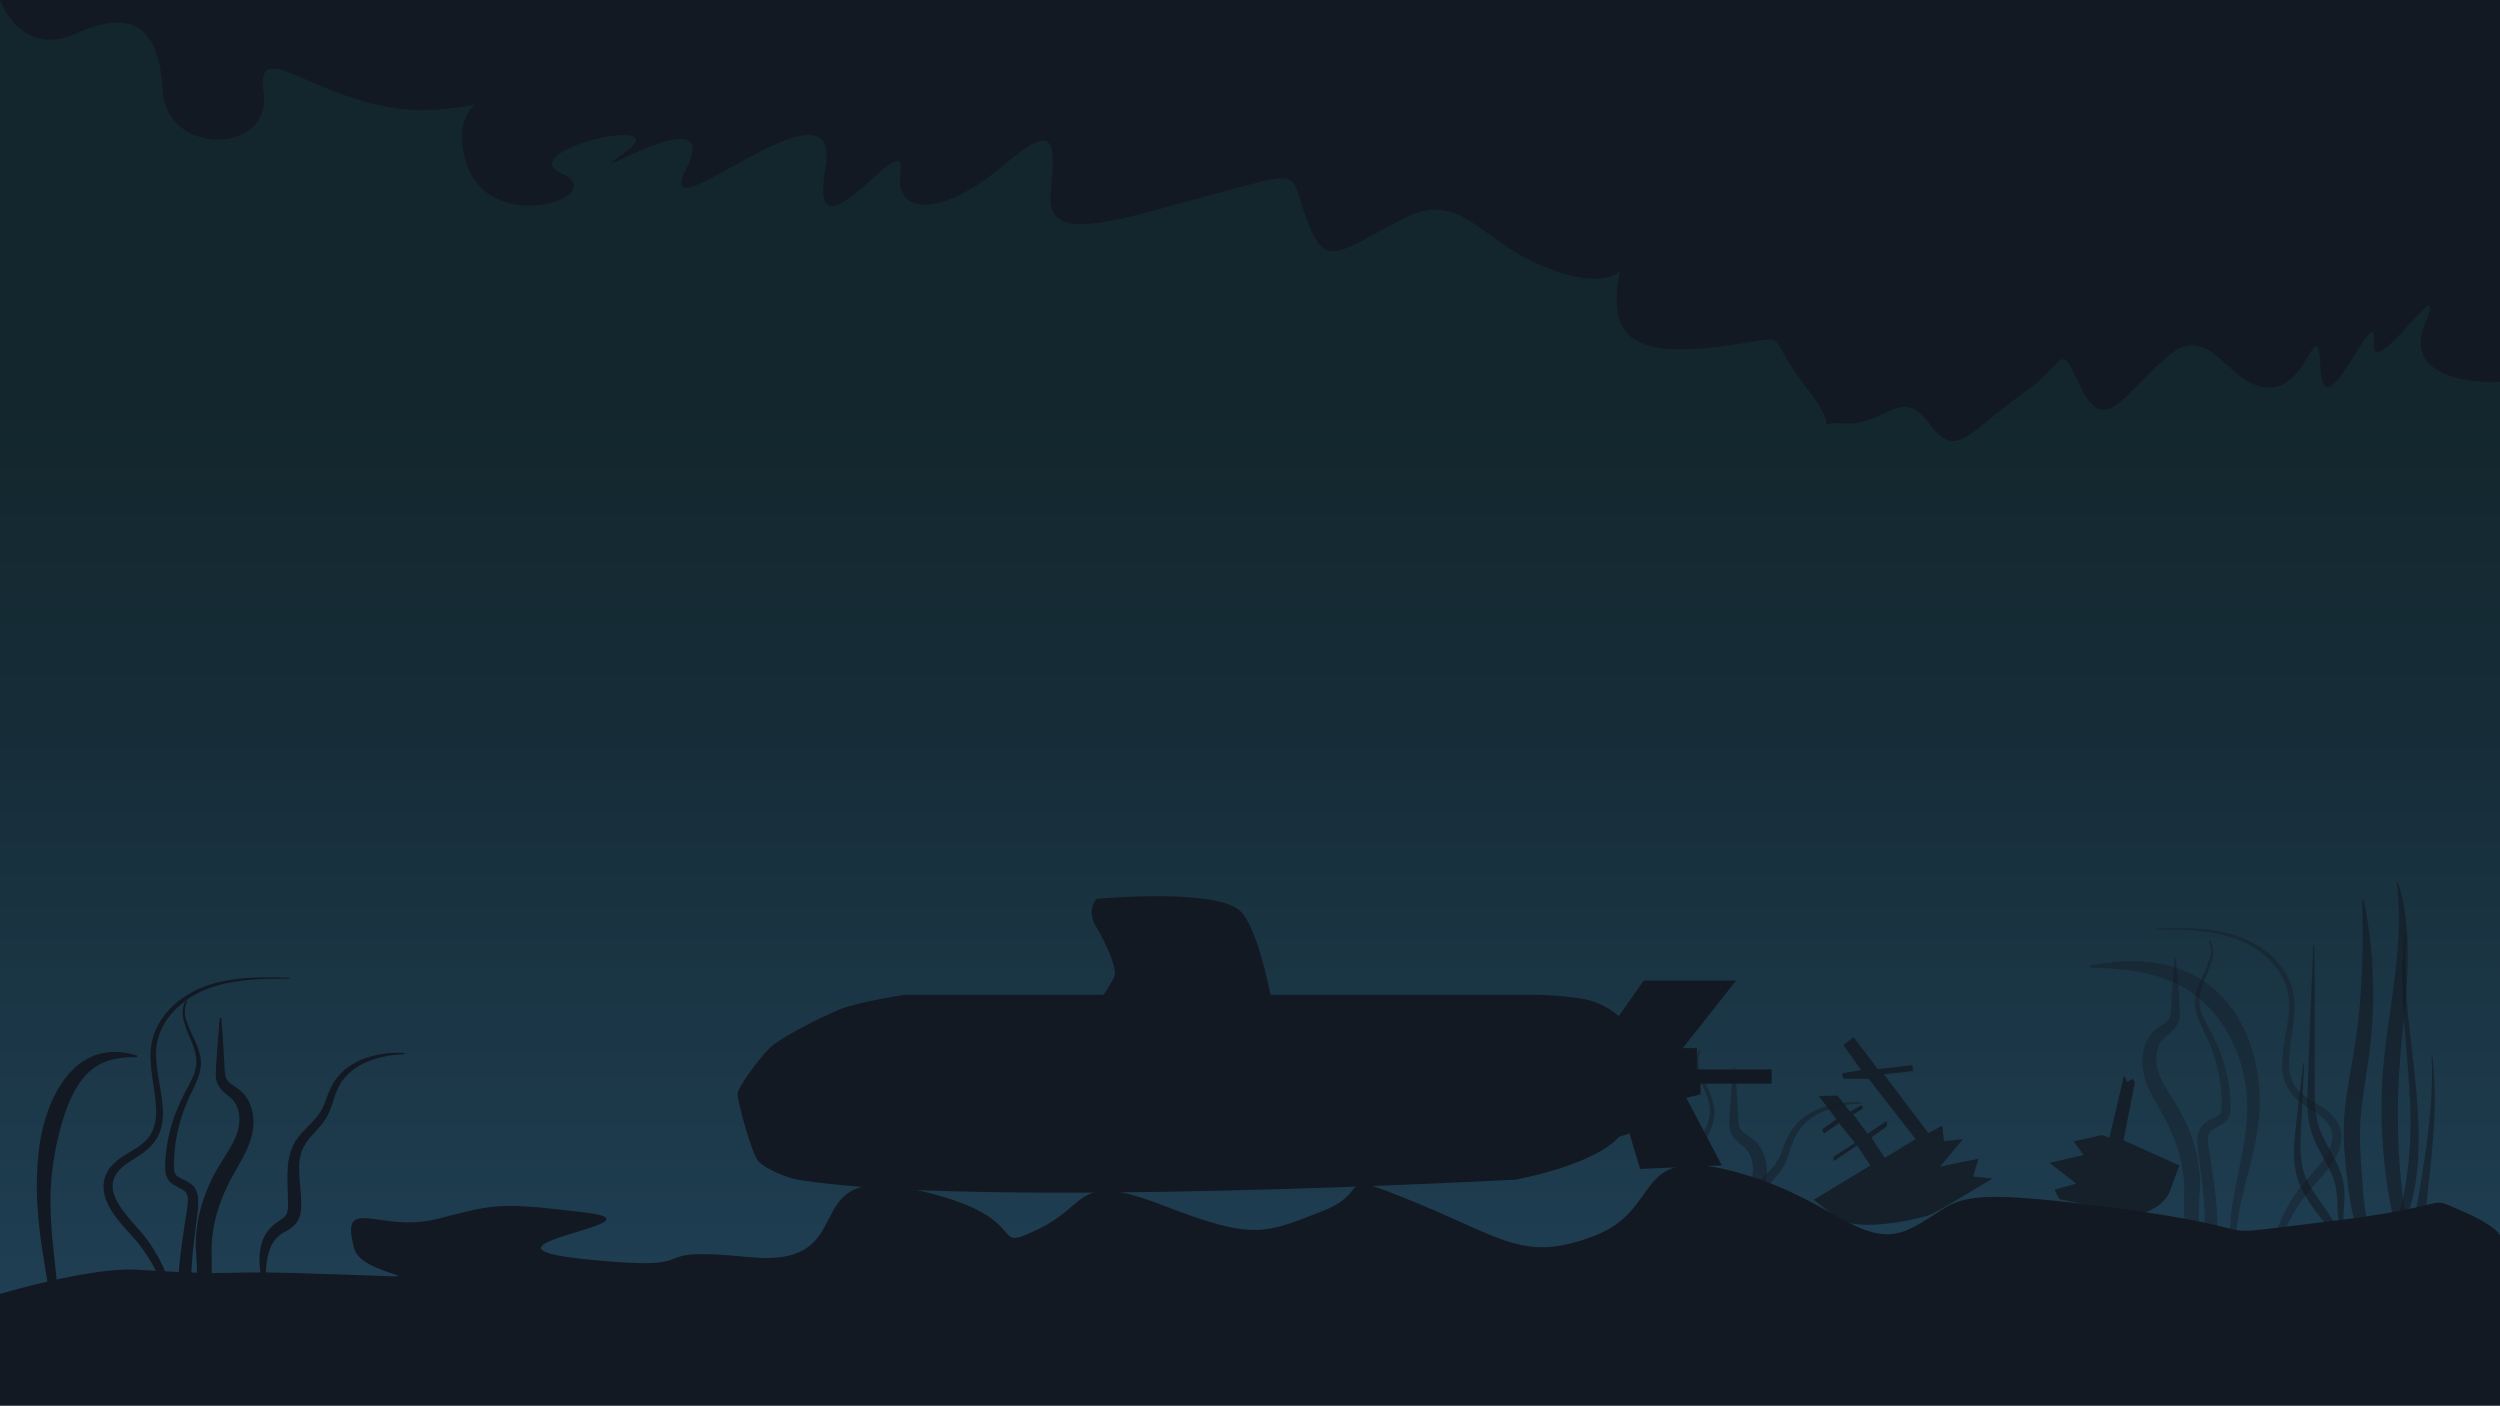
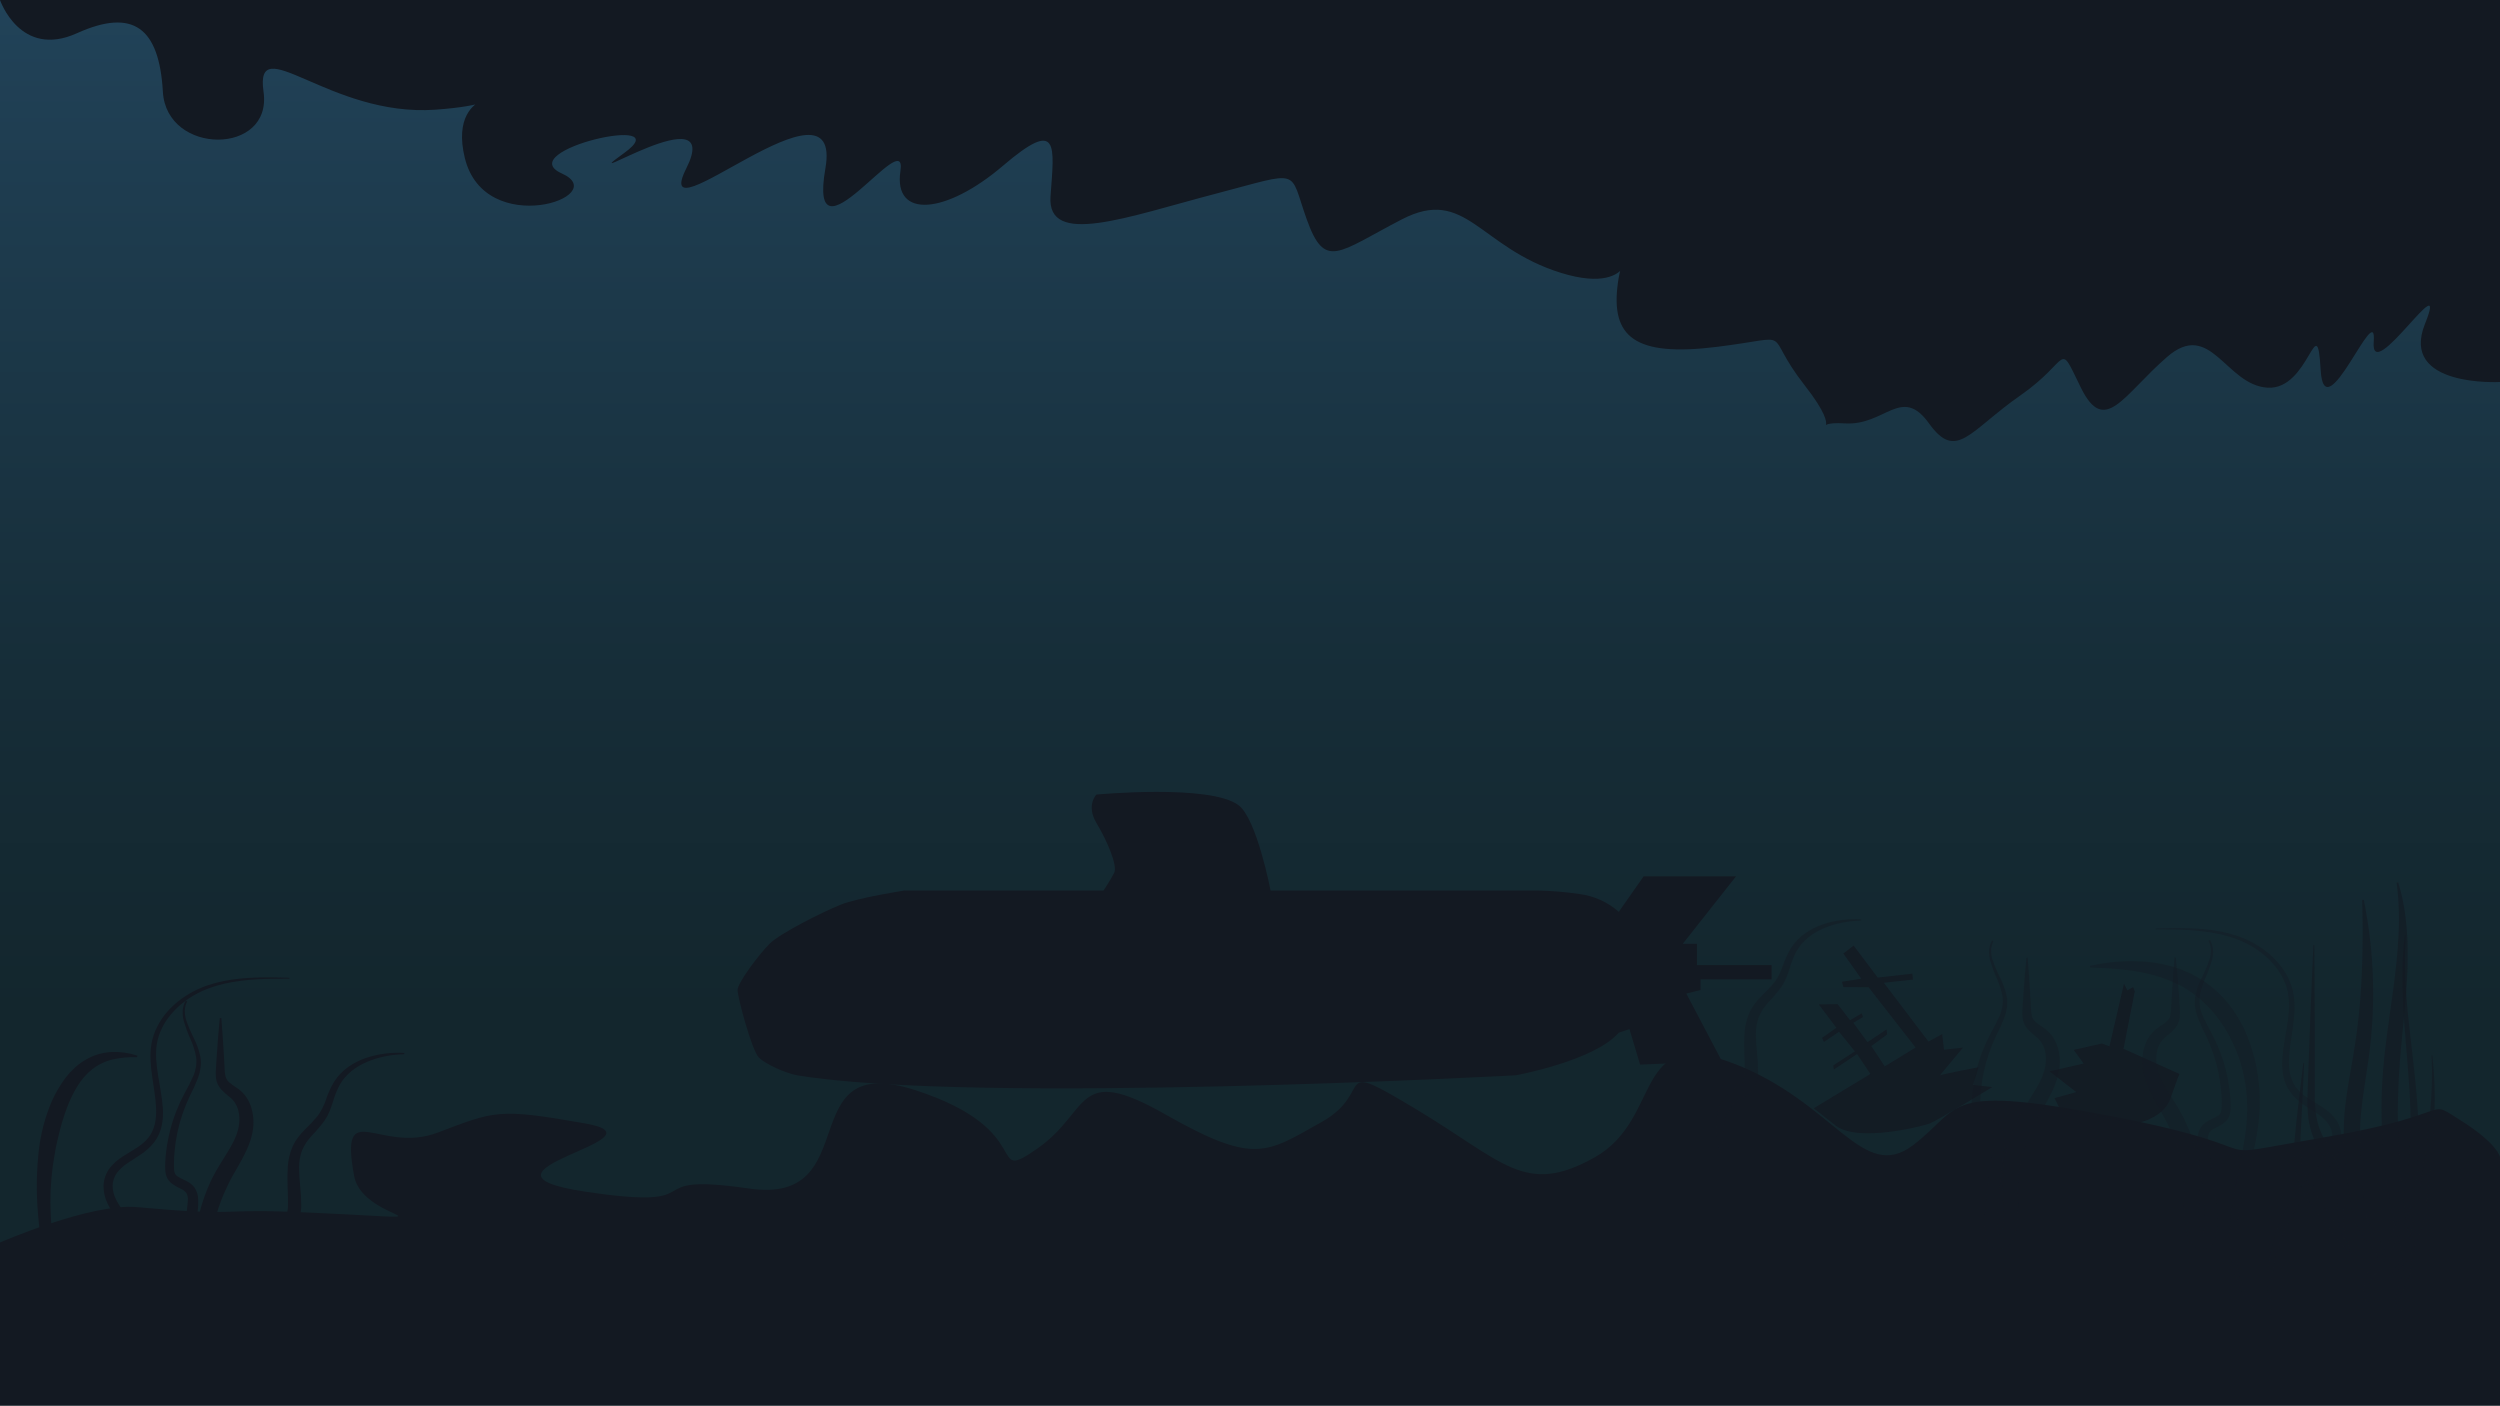
<svg xmlns="http://www.w3.org/2000/svg" viewBox="0 0 1366 768">
  <defs>
    <style>.cls-1{fill:url(#linear-gradient);}.cls-2,.cls-3{fill:#131922;}.cls-3{opacity:0.8;}.cls-4{opacity:0.6;}.cls-5{opacity:0.45;}.cls-6{opacity:0.4;}</style>
-     <linearGradient id="linear-gradient" x1="683" y1="43.36" x2="683" y2="811.36" gradientTransform="matrix(1, 0, 0, -1, 0, 811.36)" gradientUnits="userSpaceOnUse">
+     <linearGradient id="linear-gradient" x1="683" y1="43.36" x2="683" y2="811.36" gradientTransform="translate(0 -43.36)" gradientUnits="userSpaceOnUse">
      <stop offset="0" stop-color="#214359" />
      <stop offset="0.05" stop-color="#204055" />
      <stop offset="0.48" stop-color="#162d38" />
      <stop offset="0.72" stop-color="#13262d" />
    </linearGradient>
  </defs>
  <g id="bg">
    <rect id="sea" class="cls-1" width="1366" height="768" />
    <path class="cls-2" d="M324,318" />
    <path class="cls-2" d="M0,0H1366V208.72s-55,3.11-41-31.73-30,34.84-28,9.76-27,50.17-29,15.33-6,11.15-29,9.75-31-37.62-55-16.72-34,43.2-47,16.72-5-15.33-33,4.18-35,36.24-50,15.33-24,1.4-46,0,2,9.76-22-20.9-3-26.48-48-20.9-58-5.58-54-34.85,14,8.37-31-5.57-52-47.38-87-29.27-42,27.88-52,0-2-26.48-50-13.93-92,29.26-90,1.39,5-43.2-26-16.72-60,29.26-56,2.78S441,149.12,451,92s-97,41.81-76,0-65,13.94-34-8.36-62-1.39-34,11.15S265,131,254,86.41s42-30.66-16-26.48-99-44.6-94-9.76S91,85,89,50.17s-16-46-47-32S0,0,0,0Z" />
-     <path class="cls-2" d="M0,768V707s49.54-14.81,74.89-13.23c55.53,3.48,43.7.66,83.29,1.74,104.59,2.87,40.26,4.8,35.34-13.33C185.28,651.83,207.4,674.07,239,666s32.81-9.27,80.77-3.48-73.2,18,0,25.52,25.24-7.54,89.6-1.16S431.85,634.92,500,650s38,35.67,67.06,21.75,20.19-31.89,69.41-12.75,55.24,14.6,85.53,3,4.07-24.46,52-4.74,59.31,32.47,97.17,18S891.47,625.5,947,640s70.59,45.09,98.35,30.59,15.14-23.19,111.05-10.44,39.12,16.24,113.58,7.54,54.24-15.07,74.43-6.38S1366,675,1366,675v93Z" />
+     <path class="cls-2" d="M0,768V678.91s49.54-21.65,74.89-19.33c55.53,5.08,43.7,1,83.29,2.54,104.59,4.18,40.26,7,35.34-19.48-8.24-44.34,13.88-11.86,45.43-23.72s32.81-13.55,80.77-5.08-73.2,26.26,0,37.27,25.24-11,89.6-1.69,22.53-75.82,90.68-53.8,38,52.1,67.06,31.77,20.19-46.58,69.41-18.63,55.24,21.33,85.53,4.39,4.07-35.73,52-6.93,59.31,47.43,97.17,26.26S891.47,559.84,947,581s70.59,65.87,98.35,44.69,15.14-33.88,111.05-15.25,39.12,23.72,113.58,11,54.24-22,74.43-9.32,21.59,20,21.59,20V768Z" />
  </g>
  <g id="objects">
-     <path class="cls-3" d="M1007.2,571l5.59-4.37L1026,584.14,1044.9,582l.36,3.23L1029.33,587l24.39,32.12,7.49-4.11,1,8.54,10.39-1.15s-13.21,15.73-12.56,15.19,21-4.45,21-4.45l-2.9,9.68,10.42,1.17s-30.42,18.6-34.48,20-39,10.44-51.09,1l-12-9.42,31-18.77-7.3-10.87L1002,634.4l-.26-2.31,11.78-7.63-8.68-10.72-8.26,5.6-1-2.24,7.8-5.54-9.6-12.72,10.26-.21,6.83,8.82,6.36-3.75.7,2-5.26,3.16,7.73,10.59,10.44-7,.31,2.77-8.65,6.34,7.32,11.11,16.85-10.3-25.65-32.91-13.8-.09-.8-2.95,10.57-1.65Z" />
-     <path class="cls-3" d="M1160.54,587.49l-7.93,34.22-4.14-1.53-15.4,3.48,5.42,7.45-18.66,4.26,14.63,11.35-11.87,3.3,2.56,5.15,41.11,8.74s15.57-1.93,19.78-14,4.83-13.08,4.83-13.08l-30.58-13.77,6.15-31.41-.89-2.31-3.14,1.81Z" />
+     <path class="cls-3" d="M1007.2,521l5.59-4.37L1026,534.14,1044.9,532l.36,3.23L1029.33,537l24.39,32.12,7.49-4.11,1,8.54,10.39-1.15s-13.21,15.73-12.56,15.19,21-4.45,21-4.45l-2.9,9.68,10.42,1.17s-30.42,18.6-34.48,20-39,10.44-51.09,1l-12-9.42,31-18.77-7.3-10.87L1002,584.4l-.26-2.31,11.78-7.63-8.68-10.72-8.26,5.6-1-2.24,7.8-5.54-9.6-12.72,10.26-.21,6.83,8.82,6.36-3.75.7,2-5.26,3.16,7.73,10.59,10.44-7,.31,2.77-8.65,6.34,7.32,11.11,16.85-10.3-25.65-32.91-13.8-.09-.8-2.95,10.57-1.65Z" />
+     <path class="cls-3" d="M1160.54,537.49l-7.93,34.22-4.14-1.53-15.4,3.48,5.42,7.45-18.66,4.26,14.63,11.35-11.87,3.3,2.56,5.15,41.11,8.74s15.57-1.93,19.78-14,4.83-13.08,4.83-13.08l-30.58-13.77,6.15-31.41-.89-2.31-3.14,1.81Z" />
    <g class="cls-4">
      <path class="cls-2" d="M1259,580.88c-.39,9.45-.91,18.89-1.35,28.34s-1.47,18.92.28,27.83a35.65,35.65,0,0,0,1.92,6.41,37.13,37.13,0,0,0,3.13,5.9c2.41,3.81,5.25,7.56,7.86,11.53l3.86,6c1.25,2,2.54,4,3.75,6,2.45,4.06,4.83,8.17,7,12.43l-.41.29c-3.32-3.43-6.42-7-9.44-10.68-1.53-1.81-3-3.68-4.47-5.52l-4.35-5.61a99,99,0,0,1-8.06-11.92,41.22,41.22,0,0,1-4.72-14.14,68.14,68.14,0,0,1-.27-14.54c.36-4.79.94-9.47,1.44-14.17,1.12-9.39,2.17-18.79,3.35-28.18Z" />
    </g>
    <g class="cls-4">
      <path class="cls-2" d="M1329.05,576.69a211.23,211.23,0,0,1,1.16,31.82c-.4,10.63-1.38,21.22-2.52,31.77L1326,656.11a100.14,100.14,0,0,1-3,15.85,57.72,57.72,0,0,1-6.53,15,32.84,32.84,0,0,1-11.69,11.27l-.3-.4a42.48,42.48,0,0,0,8.91-12.57,60.52,60.52,0,0,0,2.76-7.14c.41-1.2.73-2.46,1.1-3.68s.64-2.48.9-3.75c1.14-5,2-10.14,3-15.32s1.8-10.42,2.63-15.63c1.62-10.44,3.09-20.89,4-31.4a227.09,227.09,0,0,0,.84-31.63Z" />
    </g>
    <g class="cls-4">
      <path class="cls-2" d="M1264.56,516.43c.14,13.92.15,27.84.23,41.77l0,20.87c0,6.95,0,14,0,20.84a69.71,69.71,0,0,0,.86,10.09,38.14,38.14,0,0,0,2.86,9.42c2.67,6.08,6.54,11.88,9.36,18.58a39.8,39.8,0,0,1,2.92,10.65,61.28,61.28,0,0,1,0,10.76,76.79,76.79,0,0,0-.3,10.24,19.27,19.27,0,0,0,2.88,9.56l-.39.32a18.63,18.63,0,0,1-4.76-9.57,62,62,0,0,1-1-10.61,70.71,70.71,0,0,0-.8-10.07,36.44,36.44,0,0,0-3.14-9.26c-2.81-6-6.7-11.91-9.36-18.72a43.66,43.66,0,0,1-2.67-10.65,74.54,74.54,0,0,1-.47-10.72c.16-7,.48-13.94.71-20.92l.77-20.86c.59-13.91,1.11-27.82,1.77-41.73Z" />
    </g>
    <g class="cls-4">
      <path class="cls-2" d="M1314.5,511c-1.14,16,0,32,1.72,47.93s3.9,31.84,4.85,48a243,243,0,0,1,.3,24.3,124.88,124.88,0,0,1-3.35,24.21c-.55,2-1.08,4-1.67,5.91s-1.22,3.91-2,5.82a91.24,91.24,0,0,1-5.07,11.17l-1.47,2.69c-.5.89-1.07,1.74-1.62,2.6l-1.65,2.57c-.58.84-1.17,1.67-1.77,2.48-2.43,3.25-5,6.36-7.51,9.48l-.41-.28c1.91-3.55,4.06-7,6-10.44.49-.87,1-1.73,1.44-2.61l1.32-2.65c.43-.9.91-1.75,1.31-2.66l1.19-2.71a110.34,110.34,0,0,0,4.06-11.07c.6-1.87,1.07-3.79,1.61-5.67s.89-3.83,1.33-5.75a194.77,194.77,0,0,0,3.29-23.41,212.28,212.28,0,0,0,.64-23.81c-.44-15.93-2.18-31.9-3.34-47.93s-1.67-32.21.28-48.2Z" />
    </g>
    <g class="cls-5">
-       <path class="cls-2" d="M947.94,583.25c.64,7.2,1,14.41,1.48,21.61l.27,5.4a24.28,24.28,0,0,0,.54,4.87,6.23,6.23,0,0,0,1.94,3.21,35.4,35.4,0,0,0,4,2.91,26,26,0,0,1,2.42,1.85l1.19,1.15c.38.39.72.82,1.08,1.24a20.3,20.3,0,0,1,3.12,5.69,28,28,0,0,1,1.32,12.35,30.94,30.94,0,0,1-1.28,6,49.16,49.16,0,0,1-2.1,5.52,110.32,110.32,0,0,1-5.24,9.94c-1.84,3.12-3.55,6.08-5,9.17a96.24,96.24,0,0,0-4.07,9.4,79.25,79.25,0,0,0-4.67,19.74c-.17,1.68-.27,3.36-.32,5.05,0,.73,0,1.58,0,2.49l.07,2.72c.08,3.67.08,7.38-.15,11.15-.11,1.89-.28,3.8-.58,5.75a27.67,27.67,0,0,1-1.6,6.11,15.52,15.52,0,0,1-.8,1.65,10.46,10.46,0,0,1-1.26,1.75l-.39.42c-.15.15-.33.29-.49.43a6.56,6.56,0,0,1-1.11.76,6.93,6.93,0,0,1-1.31.57,10.26,10.26,0,0,1-1.42.3,12.34,12.34,0,0,1-1.36,0,9.1,9.1,0,0,1-1.2-.21c-.19-.05-.39-.09-.57-.15l-.49-.19c-.33-.13-.63-.25-1-.41a6.18,6.18,0,0,1-2.35-2.12,9,9,0,0,1-1-2,16.29,16.29,0,0,1-.8-3.33,29.39,29.39,0,0,1-.29-3c-.11-2-.09-3.84,0-5.71.14-3.74.47-7.39.87-11,.81-7.26,1.93-14.42,3-21.53a78.48,78.48,0,0,0,1.26-10.26,6.62,6.62,0,0,0-.82-3.66,7.83,7.83,0,0,0-3.18-2.41,25.24,25.24,0,0,1-5.15-3.09,8.86,8.86,0,0,1-2.26-2.94,10.44,10.44,0,0,1-.9-3.39,41,41,0,0,1,0-5.79c.12-1.84.28-3.68.51-5.51a91.11,91.11,0,0,1,5.39-21.38,94.26,94.26,0,0,1,4.6-10,97.31,97.31,0,0,0,4.8-9.5,19.77,19.77,0,0,0,1.57-9.93,39.31,39.31,0,0,0-3.06-10,76.06,76.06,0,0,1-3.77-10.24,17.74,17.74,0,0,1-.55-5.54,12.4,12.4,0,0,1,1.62-5.35l.79.44a11.22,11.22,0,0,0-1.26,5,16.66,16.66,0,0,0,.76,5.13,74.11,74.11,0,0,0,4.16,9.84,41.16,41.16,0,0,1,3.63,10.45,20,20,0,0,1,.07,5.73,26.93,26.93,0,0,1-1.37,5.51,98.64,98.64,0,0,1-4.53,10,88.44,88.44,0,0,0-4,9.79,86.89,86.89,0,0,0-4.33,20.61c-.16,1.75-.25,3.5-.31,5.25a38.33,38.33,0,0,0,.11,5,5.74,5.74,0,0,0,.52,1.8,3.92,3.92,0,0,0,1.07,1.26,22.46,22.46,0,0,0,4.21,2.24,20.29,20.29,0,0,1,2.71,1.51,10.55,10.55,0,0,1,2.62,2.52,12,12,0,0,1,2,6.62c0,1,0,2,0,3,0,.45-.06,1-.1,1.43l-.14,1.4-.65,5.42c-.92,7.14-1.82,14.24-2.4,21.32-.29,3.54-.51,7.07-.54,10.54,0,1.73,0,3.44.16,5.08.06.82.16,1.62.29,2.36a10,10,0,0,0,.5,1.89.25.25,0,1,1-.16.12,2.26,2.26,0,0,0,.61.16c-.14,0-.31.12-.12-.09a5.29,5.29,0,0,0,.29-.45,7.76,7.76,0,0,0,.33-.8,20.14,20.14,0,0,0,.94-4.37c.19-1.61.28-3.3.32-5,.08-3.42-.08-6.91-.31-10.44l-.19-2.67c-.06-.89-.15-1.84-.15-2.91,0-1.92,0-3.83.1-5.74a79.36,79.36,0,0,1,4.77-22.29A92.28,92.28,0,0,1,943.34,670c1.74-3.35,3.72-6.58,5.61-9.61s3.78-6,5.28-8.92a42.6,42.6,0,0,0,2-4.48,28,28,0,0,0,1.22-4.5,20.52,20.52,0,0,0-.29-9,14.28,14.28,0,0,0-1.76-3.89,13.59,13.59,0,0,0-3-3.24,38.64,38.64,0,0,1-4.38-3.92,12.37,12.37,0,0,1-2-2.91,11.56,11.56,0,0,1-1-3.33,28.49,28.49,0,0,1,0-5.9l.34-5.4c.51-7.2,1-14.4,1.73-21.6Z" />
+       <path class="cls-2" d="M1107.94,523.25c.64,7.2,1,14.41,1.48,21.61l.27,5.4a24.28,24.28,0,0,0,.54,4.87,6.23,6.23,0,0,0,1.94,3.21,35.4,35.4,0,0,0,4,2.91,26,26,0,0,1,2.42,1.85l1.19,1.15c.38.39.72.82,1.08,1.24a20.3,20.3,0,0,1,3.12,5.69,28,28,0,0,1,1.32,12.35,30.94,30.94,0,0,1-1.28,6,49.16,49.16,0,0,1-2.1,5.52,110.32,110.32,0,0,1-5.24,9.94c-1.84,3.12-3.55,6.08-5.05,9.17a96.24,96.24,0,0,0-4.07,9.4,79.25,79.25,0,0,0-4.67,19.74c-.17,1.68-.27,3.36-.32,5.05,0,.73,0,1.58,0,2.49l.07,2.72c.08,3.67.08,7.38-.15,11.15-.11,1.89-.28,3.8-.58,5.75a27.67,27.67,0,0,1-1.6,6.11,15.52,15.52,0,0,1-.8,1.65,10.46,10.46,0,0,1-1.26,1.75l-.39.42c-.15.15-.33.29-.49.43a6.56,6.56,0,0,1-1.11.76,6.93,6.93,0,0,1-1.31.57,10.26,10.26,0,0,1-1.42.3,12.34,12.34,0,0,1-1.36,0,9.1,9.1,0,0,1-1.2-.21c-.19-.05-.39-.09-.57-.15l-.49-.19c-.33-.13-.63-.25-1-.41a6.18,6.18,0,0,1-2.35-2.12,9,9,0,0,1-1-2,16.29,16.29,0,0,1-.8-3.33,29.39,29.39,0,0,1-.29-3c-.11-2-.09-3.84,0-5.71.14-3.74.47-7.39.87-11,.81-7.26,1.93-14.42,3-21.53a78.48,78.48,0,0,0,1.26-10.26,6.62,6.62,0,0,0-.82-3.66,7.83,7.83,0,0,0-3.18-2.41,25.24,25.24,0,0,1-5.15-3.09,8.86,8.86,0,0,1-2.26-2.94,10.44,10.44,0,0,1-.9-3.39,41,41,0,0,1,.05-5.79c.12-1.84.28-3.68.51-5.51a91.11,91.11,0,0,1,5.39-21.38,94.26,94.26,0,0,1,4.6-10,97.31,97.31,0,0,0,4.8-9.5,19.77,19.77,0,0,0,1.57-9.93,39.31,39.31,0,0,0-3.06-10,76.06,76.06,0,0,1-3.77-10.24,17.74,17.74,0,0,1-.55-5.54,12.4,12.4,0,0,1,1.62-5.35l.79.44a11.22,11.22,0,0,0-1.26,5,16.66,16.66,0,0,0,.76,5.13,74.11,74.11,0,0,0,4.16,9.84,41.16,41.16,0,0,1,3.63,10.45,20,20,0,0,1,.07,5.73,26.93,26.93,0,0,1-1.37,5.51,98.64,98.64,0,0,1-4.53,10,88.44,88.44,0,0,0-4,9.79,86.89,86.89,0,0,0-4.33,20.61c-.16,1.75-.25,3.5-.31,5.25a38.33,38.33,0,0,0,.11,5,5.74,5.74,0,0,0,.52,1.8,3.92,3.92,0,0,0,1.07,1.26,22.46,22.46,0,0,0,4.21,2.24,20.29,20.29,0,0,1,2.71,1.51,10.55,10.55,0,0,1,2.62,2.52,12,12,0,0,1,2,6.62c0,1,0,2,0,3,0,.45-.06,1-.1,1.43l-.14,1.4-.65,5.42c-.92,7.14-1.82,14.24-2.4,21.32-.29,3.54-.51,7.07-.54,10.54,0,1.73,0,3.44.16,5.08.06.82.16,1.62.29,2.36a10,10,0,0,0,.5,1.89.25.25,0,1,1-.16.12,2.26,2.26,0,0,0,.61.16c-.14,0-.31.12-.12-.09a5.29,5.29,0,0,0,.29-.45,7.76,7.76,0,0,0,.33-.8,20.14,20.14,0,0,0,.94-4.37c.19-1.61.28-3.3.32-5,.08-3.42-.08-6.91-.31-10.44l-.19-2.67c-.06-.89-.15-1.84-.15-2.91,0-1.92,0-3.83.1-5.74a79.36,79.36,0,0,1,4.77-22.29,92.28,92.28,0,0,1,4.59-10.37c1.74-3.35,3.72-6.58,5.61-9.61s3.78-6,5.28-8.92a42.6,42.6,0,0,0,2-4.48,28,28,0,0,0,1.22-4.5,20.52,20.52,0,0,0-.29-9,14.28,14.28,0,0,0-1.76-3.89,13.59,13.59,0,0,0-3-3.24,38.64,38.64,0,0,1-4.38-3.92,12.37,12.37,0,0,1-2-2.91,11.56,11.56,0,0,1-1-3.33,28.49,28.49,0,0,1,0-5.9l.34-5.4c.51-7.2,1-14.4,1.73-21.6Z" />
    </g>
    <g class="cls-5">
-       <path class="cls-2" d="M940.51,731.77a67.46,67.46,0,0,1-2.33-10.44,39.58,39.58,0,0,1-.08-11,25.51,25.51,0,0,1,.55-2.82c.12-.48.24-1,.38-1.42l.52-1.39a23,23,0,0,1,1.25-2.73c.24-.45.54-.87.81-1.3a12,12,0,0,1,.88-1.27,17.4,17.4,0,0,1,2.09-2.28l1.16-1.05c.41-.32.81-.63,1.21-.91,1.58-1.12,3-2,4-2.89a6.68,6.68,0,0,0,1.21-1.26,4.11,4.11,0,0,0,.64-1.33,14,14,0,0,0,.51-4.07c.07-3.28-.09-6.69-.21-10.21a99.17,99.17,0,0,1,.1-10.88,33.27,33.27,0,0,1,2.67-11.18c.43-.89.88-1.77,1.38-2.62a27.47,27.47,0,0,1,1.65-2.4,44.28,44.28,0,0,1,3.68-4.18,82.16,82.16,0,0,0,7-7.46,33.24,33.24,0,0,0,4.47-8.8A49,49,0,0,1,978.6,618a29.3,29.3,0,0,1,7.66-8,37.81,37.81,0,0,1,9.66-4.92,55.39,55.39,0,0,1,21-2.75l0,.7a60.7,60.7,0,0,0-10.35,1.12,49.8,49.8,0,0,0-9.88,3c-6.29,2.61-11.92,6.9-15.1,12.67a46.49,46.49,0,0,0-3.72,9.41c-.55,1.68-1.13,3.4-1.85,5.11a27.58,27.58,0,0,1-2.71,5,86.18,86.18,0,0,1-7,8.26,26.81,26.81,0,0,0-5.28,8,27.35,27.35,0,0,0-1.62,9.29,93.36,93.36,0,0,0,.61,10.13,96.89,96.89,0,0,1,.58,10.81,19.66,19.66,0,0,1-1,6.29,11.41,11.41,0,0,1-1.82,3.28,14,14,0,0,1-2.52,2.43c-1.75,1.28-3.4,2.08-4.73,2.89l-1,.61-.84.66a15.42,15.42,0,0,0-1.59,1.44,19.37,19.37,0,0,0-4.31,8,44.7,44.7,0,0,0-1.53,9.9c-.24,3.43-.18,6.92-.18,10.46Z" />
+       <path class="cls-2" d="M940.51,631.77a67.46,67.46,0,0,1-2.33-10.44,39.58,39.58,0,0,1-.08-11,25.51,25.51,0,0,1,.55-2.82c.12-.48.24-1,.38-1.42l.52-1.39a23,23,0,0,1,1.25-2.73c.24-.45.54-.87.81-1.3a12,12,0,0,1,.88-1.27,17.4,17.4,0,0,1,2.09-2.28l1.16-1.05c.41-.32.81-.63,1.21-.91,1.58-1.12,3-2,4-2.89a6.68,6.68,0,0,0,1.21-1.26,4.11,4.11,0,0,0,.64-1.33,14,14,0,0,0,.51-4.07c.07-3.28-.09-6.69-.21-10.21a99.17,99.17,0,0,1,.1-10.88,33.27,33.27,0,0,1,2.67-11.18c.43-.89.88-1.77,1.38-2.62a27.47,27.47,0,0,1,1.65-2.4,44.28,44.28,0,0,1,3.68-4.18,82.16,82.16,0,0,0,7-7.46,33.24,33.24,0,0,0,4.47-8.8A49,49,0,0,1,978.6,518a29.3,29.3,0,0,1,7.66-8,37.81,37.81,0,0,1,9.66-4.92,55.39,55.39,0,0,1,21-2.75l0,.7a60.7,60.7,0,0,0-10.35,1.12,49.8,49.8,0,0,0-9.88,3c-6.29,2.61-11.92,6.9-15.1,12.67a46.49,46.49,0,0,0-3.72,9.41c-.55,1.68-1.13,3.4-1.85,5.11a27.58,27.58,0,0,1-2.71,5,86.18,86.18,0,0,1-7,8.26,26.81,26.81,0,0,0-5.28,8,27.35,27.35,0,0,0-1.62,9.29,93.36,93.36,0,0,0,.61,10.13,96.89,96.89,0,0,1,.58,10.81,19.66,19.66,0,0,1-1,6.29,11.41,11.41,0,0,1-1.82,3.28,14,14,0,0,1-2.52,2.43c-1.75,1.28-3.4,2.08-4.73,2.89l-1,.61-.84.66a15.42,15.42,0,0,0-1.59,1.44,19.37,19.37,0,0,0-4.31,8,44.7,44.7,0,0,0-1.53,9.9c-.24,3.43-.18,6.92-.18,10.46Z" />
    </g>
    <path class="cls-2" d="M74.92,577.67a50,50,0,0,0-13.28,1.2,29.38,29.38,0,0,0-11.27,5.38C43.87,589.34,39.81,597,36.69,605c-.39,1-.73,2.05-1.1,3.06l-.54,1.54-.46,1.57c-.29,1-.65,2.07-1,3.12l-.83,3.18c-.59,2.11-1,4.27-1.55,6.41s-.95,4.32-1.28,6.51A142.34,142.34,0,0,0,27.55,657a263.24,263.24,0,0,0,1.81,27c.92,9.07,2,18.2,2.52,27.42a156.32,156.32,0,0,1-.72,27.7c-1.15,9.15-3.3,18.38-7.94,26.43l-.79-.43a54.83,54.83,0,0,0,4.22-12.83,93.17,93.17,0,0,0,1.75-13.42,154.06,154.06,0,0,0-1-27.07c-1-9-2.56-18-4-27a268.77,268.77,0,0,1-3.07-27.59,172.54,172.54,0,0,1,.81-28.09,96.24,96.24,0,0,1,7.21-27.52A66.9,66.9,0,0,1,35.75,589l2.37-2.87,2.67-2.66A33,33,0,0,1,46.87,579a32.38,32.38,0,0,1,6.91-3,35.35,35.35,0,0,1,7.28-1.2,39.74,39.74,0,0,1,14,2Z" />
    <path class="cls-2" d="M120.94,556.25c.64,7.2,1,14.41,1.48,21.61l.27,5.4a24.28,24.28,0,0,0,.54,4.87,6.23,6.23,0,0,0,1.94,3.21,35.4,35.4,0,0,0,4,2.91,26,26,0,0,1,2.42,1.85l1.19,1.15c.38.39.72.82,1.08,1.24a20.3,20.3,0,0,1,3.12,5.69,28,28,0,0,1,1.32,12.35,30.94,30.94,0,0,1-1.28,6,49.16,49.16,0,0,1-2.1,5.52,110.32,110.32,0,0,1-5.24,9.94c-1.84,3.12-3.55,6.08-5,9.17a96.24,96.24,0,0,0-4.07,9.4,79.25,79.25,0,0,0-4.67,19.74c-.17,1.68-.27,3.36-.32,5.05,0,.73,0,1.58,0,2.49l.07,2.72c.08,3.67.08,7.38-.15,11.15-.11,1.89-.28,3.8-.58,5.75a27.67,27.67,0,0,1-1.6,6.11,15.52,15.52,0,0,1-.8,1.65,10.46,10.46,0,0,1-1.26,1.75l-.39.42c-.15.15-.33.29-.49.43a6.56,6.56,0,0,1-1.11.76,6.93,6.93,0,0,1-1.31.57,10.26,10.26,0,0,1-1.42.3,12.34,12.34,0,0,1-1.36,0,9.1,9.1,0,0,1-1.2-.21c-.19-.05-.39-.09-.57-.15l-.49-.19c-.33-.13-.63-.25-1-.41a6.18,6.18,0,0,1-2.35-2.12,9,9,0,0,1-1-2,16.29,16.29,0,0,1-.8-3.33,29.39,29.39,0,0,1-.29-3c-.11-2-.09-3.84,0-5.71.14-3.74.47-7.39.87-11,.81-7.26,1.93-14.42,3-21.53a78.48,78.48,0,0,0,1.26-10.26,6.62,6.62,0,0,0-.82-3.66,7.83,7.83,0,0,0-3.18-2.41,25.24,25.24,0,0,1-5.15-3.09,8.86,8.86,0,0,1-2.26-2.94,10.44,10.44,0,0,1-.9-3.39,41,41,0,0,1,0-5.79c.12-1.84.28-3.68.51-5.51a91.11,91.11,0,0,1,5.39-21.38,94.26,94.26,0,0,1,4.6-10,97.31,97.31,0,0,0,4.8-9.5,19.77,19.77,0,0,0,1.57-9.93,39.31,39.31,0,0,0-3.06-10,76.06,76.06,0,0,1-3.77-10.24,17.74,17.74,0,0,1-.55-5.54,12.4,12.4,0,0,1,1.62-5.35l.79.44a11.22,11.22,0,0,0-1.26,5,16.66,16.66,0,0,0,.76,5.13,74.11,74.11,0,0,0,4.16,9.84,41.16,41.16,0,0,1,3.63,10.45,20,20,0,0,1,.07,5.73,26.93,26.93,0,0,1-1.37,5.51,98.64,98.64,0,0,1-4.53,10,88.44,88.44,0,0,0-4,9.79,86.89,86.89,0,0,0-4.33,20.61c-.16,1.75-.25,3.5-.31,5.25a38.33,38.33,0,0,0,.11,5,5.74,5.74,0,0,0,.52,1.8,3.92,3.92,0,0,0,1.07,1.26,22.46,22.46,0,0,0,4.21,2.24,20.29,20.29,0,0,1,2.71,1.51,10.55,10.55,0,0,1,2.62,2.52,12,12,0,0,1,2,6.62c0,1,0,2,0,3,0,.45-.06,1-.1,1.43l-.14,1.4-.65,5.42c-.92,7.14-1.82,14.24-2.4,21.32-.29,3.54-.51,7.07-.54,10.54,0,1.73,0,3.44.16,5.08.06.82.16,1.62.29,2.36a10,10,0,0,0,.5,1.89,1.28,1.28,0,0,0,.23.42,1.27,1.27,0,0,0-.39-.3,2.26,2.26,0,0,0,.61.16c-.14,0-.31.12-.12-.09a5.29,5.29,0,0,0,.29-.45,7.76,7.76,0,0,0,.33-.8,20.14,20.14,0,0,0,.94-4.37c.19-1.61.28-3.3.32-5,.08-3.42-.08-6.91-.31-10.44l-.19-2.67c-.06-.89-.15-1.84-.15-2.91,0-1.92,0-3.83.1-5.74a79.36,79.36,0,0,1,4.77-22.29A92.28,92.28,0,0,1,116.34,643c1.74-3.35,3.72-6.58,5.61-9.61s3.78-6,5.28-8.92a42.6,42.6,0,0,0,2-4.48,28,28,0,0,0,1.22-4.5,20.52,20.52,0,0,0-.29-9,14.28,14.28,0,0,0-1.76-3.89,13.59,13.59,0,0,0-3-3.24,38.64,38.64,0,0,1-4.38-3.92,12.37,12.37,0,0,1-2-2.91,11.56,11.56,0,0,1-1-3.33,28.49,28.49,0,0,1,0-5.9l.34-5.4c.51-7.2,1-14.4,1.73-21.6Z" />
    <path class="cls-2" d="M144.51,704.77a67.46,67.46,0,0,1-2.33-10.44,39.58,39.58,0,0,1-.08-11,25.51,25.51,0,0,1,.55-2.82c.12-.48.24-1,.38-1.42l.52-1.39a23,23,0,0,1,1.25-2.73c.24-.45.54-.87.81-1.3a12,12,0,0,1,.88-1.27,17.4,17.4,0,0,1,2.09-2.28l1.16-1.05c.41-.32.81-.63,1.21-.91,1.58-1.12,3-2,4.05-2.89a6.68,6.68,0,0,0,1.21-1.26,4.11,4.11,0,0,0,.64-1.33,14,14,0,0,0,.51-4.07c.07-3.28-.09-6.69-.21-10.21a99.17,99.17,0,0,1,.1-10.88,33.27,33.27,0,0,1,2.67-11.18c.43-.89.88-1.77,1.38-2.62a27.47,27.47,0,0,1,1.65-2.4,44.28,44.28,0,0,1,3.68-4.18,82.16,82.16,0,0,0,7-7.46,33.24,33.24,0,0,0,4.47-8.8A49,49,0,0,1,182.6,591a29.3,29.3,0,0,1,7.66-8,37.81,37.81,0,0,1,9.66-4.92,55.39,55.39,0,0,1,21-2.75l0,.7a60.7,60.7,0,0,0-10.35,1.12,49.8,49.8,0,0,0-9.88,3c-6.29,2.61-11.92,6.9-15.1,12.67a46.49,46.49,0,0,0-3.72,9.41c-.55,1.68-1.13,3.4-1.85,5.11a27.58,27.58,0,0,1-2.71,5,86.18,86.18,0,0,1-7,8.26,26.81,26.81,0,0,0-5.28,8,27.35,27.35,0,0,0-1.62,9.29,93.36,93.36,0,0,0,.61,10.13,96.89,96.89,0,0,1,.58,10.81,19.66,19.66,0,0,1-1,6.29,11.41,11.41,0,0,1-1.82,3.28,14,14,0,0,1-2.52,2.43c-1.75,1.28-3.4,2.08-4.73,2.89l-.95.61-.84.66a15.42,15.42,0,0,0-1.59,1.44,19.37,19.37,0,0,0-4.31,8,44.7,44.7,0,0,0-1.53,9.9c-.24,3.43-.18,6.92-.18,10.46Z" />
    <path class="cls-2" d="M94.57,745.22A90.5,90.5,0,0,0,75.5,679.3L72.69,676l-3-3.32c-2-2.23-4-4.54-5.9-7a44,44,0,0,1-5-8.06,21.54,21.54,0,0,1-2.23-9.79A17.45,17.45,0,0,1,60,638.16a29,29,0,0,1,7.3-6.4c2.6-1.69,5.2-3.14,7.6-4.73a25,25,0,0,0,6.21-5.45,17.08,17.08,0,0,0,2.11-3.44,19.61,19.61,0,0,0,1.35-3.86,32,32,0,0,0,.73-8.4c-.19-5.78-1.31-11.64-2.14-17.6a90.62,90.62,0,0,1-.89-9.08,40.57,40.57,0,0,1,.57-9.25,32.29,32.29,0,0,1,3-8.84,37.91,37.91,0,0,1,5.07-7.73,47.44,47.44,0,0,1,6.6-6.39,56.51,56.51,0,0,1,7.64-5,58.35,58.35,0,0,1,8.36-3.63,70.24,70.24,0,0,1,8.76-2.33c11.87-2.38,23.94-2.09,35.87-1.79v.5c-11.93,0-24,.09-35.54,2.75a68.49,68.49,0,0,0-8.49,2.52,55.19,55.19,0,0,0-8,3.73,53.59,53.59,0,0,0-7.18,5,45.44,45.44,0,0,0-6.1,6.23,34.82,34.82,0,0,0-4.58,7.32,29.75,29.75,0,0,0-2.54,8.16c-.94,5.64-.21,11.53.7,17.36S88.6,599.54,89,605.73a35.75,35.75,0,0,1-.65,9.41,22.69,22.69,0,0,1-1.51,4.62A21.43,21.43,0,0,1,84.32,624a29.26,29.26,0,0,1-7,6.52c-2.54,1.77-5.13,3.29-7.5,4.93a23.89,23.89,0,0,0-6,5.49,12.63,12.63,0,0,0-2.29,7,16.6,16.6,0,0,0,1.88,7.48,41.89,41.89,0,0,0,4.54,7.07c1.74,2.29,3.66,4.5,5.62,6.74l3,3.38,2.93,3.58a85.45,85.45,0,0,1,15.43,33.06A84.24,84.24,0,0,1,97,727.34a79.52,79.52,0,0,1-1.92,18Z" />
    <g class="cls-6">
      <path class="cls-2" d="M1141.88,527.78a100.79,100.79,0,0,1,32-2.16,72,72,0,0,1,16.12,3.49l2,.69,1.93.81c1.3.52,2.56,1.15,3.82,1.77s2.46,1.37,3.69,2.07a33.19,33.19,0,0,1,3.58,2.26,61.31,61.31,0,0,1,12.35,11.5,71,71,0,0,1,8.88,14.18,94.81,94.81,0,0,1,5.52,15.59,101.38,101.38,0,0,1,2.64,16.19c.16,1.36.15,2.72.23,4.08s.13,2.73.08,4.09l-.07,4.08-.31,4.08a129.13,129.13,0,0,1-2.47,15.93c-2.25,10.42-5.24,20.48-7.39,30.65a121.49,121.49,0,0,0-2.46,15.3,83,83,0,0,0,.06,15.44,56.46,56.46,0,0,0,3.49,15,43.6,43.6,0,0,0,7.91,13.25l-.66.62a45.22,45.22,0,0,1-9-13.13,58.53,58.53,0,0,1-4.48-15.38,85.83,85.83,0,0,1-.94-16,127.84,127.84,0,0,1,1.66-15.91c1.72-10.49,4.24-20.73,5.94-31a124.72,124.72,0,0,0,1.78-15.27l.14-3.79-.08-3.79c0-1.27-.12-2.53-.23-3.79s-.15-2.52-.35-3.77a94.67,94.67,0,0,0-3.16-14.75,84.35,84.35,0,0,0-5.81-13.76c-.55-1.11-1.23-2.14-1.84-3.21l-.94-1.6-1-1.52c-.7-1-1.35-2.06-2.08-3s-1.53-1.9-2.27-2.88l-.56-.72-.61-.68-1.23-1.35-1.23-1.35c-.4-.47-.87-.84-1.3-1.27l-2.64-2.52-2.84-2.27a28.89,28.89,0,0,0-2.94-2.13,34.25,34.25,0,0,0-3.07-2c-1.05-.61-2.11-1.24-3.22-1.76l-1.65-.82-1.69-.76a77.61,77.61,0,0,0-14.25-4.64c-9.92-2.22-20.33-2.92-30.87-3.19Z" />
    </g>
    <g class="cls-6">
      <path class="cls-2" d="M1188.89,523.24c.72,7.2,1.21,14.4,1.73,21.6l.33,5.4a29.16,29.16,0,0,1,0,5.9,11.56,11.56,0,0,1-1,3.33,12.37,12.37,0,0,1-2,2.91,39.52,39.52,0,0,1-4.38,3.92,13.39,13.39,0,0,0-3,3.24,13.71,13.71,0,0,0-1.76,3.89,20.37,20.37,0,0,0-.29,9,28,28,0,0,0,1.22,4.5,42.5,42.5,0,0,0,2,4.48c1.5,3,3.35,5.89,5.28,8.92s3.88,6.26,5.62,9.61a92.21,92.21,0,0,1,4.58,10.37,78.67,78.67,0,0,1,4.77,22.29c.11,1.91.14,3.82.11,5.74,0,1.07-.1,2-.15,2.91l-.19,2.67c-.23,3.53-.39,7-.32,10.44,0,1.71.14,3.4.33,5a20.16,20.16,0,0,0,.93,4.37c.1.33.23.53.33.8a4.89,4.89,0,0,0,.3.45c.18.21,0,.07-.12.09a2.37,2.37,0,0,0,.61-.16,1.06,1.06,0,0,0-.39.3,1.35,1.35,0,0,0,.22-.42,9.21,9.21,0,0,0,.51-1.89c.13-.74.22-1.54.29-2.36.13-1.64.17-3.35.16-5.08,0-3.47-.25-7-.54-10.54-.59-7.08-1.49-14.18-2.41-21.32l-.64-5.42-.14-1.4c0-.48-.08-1-.1-1.43-.06-.94-.09-1.93-.06-3a12.05,12.05,0,0,1,2-6.62,10.35,10.35,0,0,1,2.61-2.52,20.93,20.93,0,0,1,2.71-1.51,22.15,22.15,0,0,0,4.21-2.24,3.8,3.8,0,0,0,1.07-1.26,5.48,5.48,0,0,0,.53-1.8,36.75,36.75,0,0,0,.1-5c0-1.75-.14-3.5-.3-5.25a86.9,86.9,0,0,0-4.34-20.61,88.44,88.44,0,0,0-4-9.79,103.27,103.27,0,0,1-4.53-10,27.59,27.59,0,0,1-1.37-5.51,19.65,19.65,0,0,1,.08-5.73,40.76,40.76,0,0,1,3.62-10.45,74.17,74.17,0,0,0,4.17-9.84,16.66,16.66,0,0,0,.76-5.13,11.37,11.37,0,0,0-1.27-5l.79-.44a12.42,12.42,0,0,1,1.63,5.35,17.74,17.74,0,0,1-.56,5.54,74.72,74.72,0,0,1-3.77,10.24,39.28,39.28,0,0,0-3,10,19.77,19.77,0,0,0,1.57,9.93,99.47,99.47,0,0,0,4.79,9.5,92.31,92.31,0,0,1,4.6,10,90.62,90.62,0,0,1,5.39,21.38c.23,1.83.39,3.67.51,5.51a39.54,39.54,0,0,1,0,5.79,10.41,10.41,0,0,1-.89,3.39,9,9,0,0,1-2.26,2.94,25.78,25.78,0,0,1-5.15,3.09,7.88,7.88,0,0,0-3.19,2.41,6.63,6.63,0,0,0-.81,3.66,78.38,78.38,0,0,0,1.25,10.26c1.12,7.11,2.23,14.27,3,21.53.4,3.63.73,7.28.87,11,.07,1.87.09,3.75,0,5.71,0,1-.14,2-.29,3a16.36,16.36,0,0,1-.81,3.33,8.9,8.9,0,0,1-1,2,6.22,6.22,0,0,1-2.36,2.12c-.34.16-.64.28-1,.41l-.49.19c-.18.06-.38.1-.58.15a8.82,8.82,0,0,1-1.2.21,12.34,12.34,0,0,1-1.36,0,10.58,10.58,0,0,1-1.42-.3,7.22,7.22,0,0,1-1.31-.57,6.09,6.09,0,0,1-1.1-.76,5.19,5.19,0,0,1-.49-.43l-.39-.42a10.55,10.55,0,0,1-1.27-1.75,15.52,15.52,0,0,1-.8-1.65,27.62,27.62,0,0,1-1.59-6.11c-.3-2-.48-3.86-.59-5.75-.22-3.77-.22-7.48-.14-11.15l.07-2.72c0-.91.06-1.76,0-2.49-.05-1.69-.15-3.37-.32-5.05a79.27,79.27,0,0,0-4.68-19.74,91.62,91.62,0,0,0-4.07-9.4c-1.5-3.09-3.2-6-5-9.17a110.35,110.35,0,0,1-5.25-9.94,49.16,49.16,0,0,1-2.1-5.52,31.69,31.69,0,0,1-1.27-6,27.81,27.81,0,0,1,1.32-12.35,20.53,20.53,0,0,1,3.11-5.69c.36-.42.71-.85,1.09-1.24l1.18-1.15a26.12,26.12,0,0,1,2.43-1.85,35.19,35.19,0,0,0,4-2.91,6.25,6.25,0,0,0,2-3.21,24.34,24.34,0,0,0,.53-4.87l.28-5.4c.43-7.2.84-14.41,1.48-21.61Z" />
    </g>
    <g class="cls-6">
      <path class="cls-2" d="M1240.86,718.31a79,79,0,0,1-1.92-18,84.23,84.23,0,0,1,2.12-18.07A86.81,86.81,0,0,1,1247,665a85.89,85.89,0,0,1,9.52-15.74l2.92-3.58,3-3.38c1.95-2.24,3.88-4.45,5.62-6.74a42.52,42.52,0,0,0,4.54-7.07,16.59,16.59,0,0,0,1.87-7.48,12.62,12.62,0,0,0-2.28-7,23.94,23.94,0,0,0-6-5.49c-2.37-1.64-5-3.16-7.5-4.93a29.22,29.22,0,0,1-7-6.52,21.48,21.48,0,0,1-2.48-4.24,22.66,22.66,0,0,1-1.5-4.62,34.92,34.92,0,0,1-.65-9.41c.35-6.19,1.62-12.08,2.55-17.93s1.64-11.72.7-17.36a29.08,29.08,0,0,0-2.54-8.16,34.82,34.82,0,0,0-4.58-7.32,45.37,45.37,0,0,0-6.09-6.23,54.34,54.34,0,0,0-7.19-5,55.57,55.57,0,0,0-8-3.73,69,69,0,0,0-8.49-2.52c-11.57-2.66-23.62-2.72-35.54-2.75v-.5c11.92-.3,24-.59,35.87,1.79a70.09,70.09,0,0,1,8.75,2.33,57.86,57.86,0,0,1,8.36,3.63,56.51,56.51,0,0,1,7.64,5,46.9,46.9,0,0,1,6.6,6.39,37.54,37.54,0,0,1,5.08,7.73,32.27,32.27,0,0,1,2.94,8.84,40,40,0,0,1,.57,9.25,90.62,90.62,0,0,1-.89,9.08c-.82,6-1.94,11.82-2.14,17.6a32,32,0,0,0,.74,8.4,19,19,0,0,0,1.35,3.86,17.08,17.08,0,0,0,2.11,3.44A24.86,24.86,0,0,0,1261,600c2.4,1.59,5,3,7.59,4.73a29.05,29.05,0,0,1,7.31,6.4,17.51,17.51,0,0,1,3.45,9.66,21.53,21.53,0,0,1-2.22,9.79,44.06,44.06,0,0,1-5,8.06c-1.89,2.46-3.88,4.77-5.89,7l-3,3.32-2.81,3.31a90.59,90.59,0,0,0-19.07,65.92Z" />
    </g>
    <g class="cls-4">
      <path class="cls-2" d="M1291.6,491.73a258,258,0,0,1,2.6,86.84c-.66,4.8-1.45,9.49-2.11,14.13s-1.38,9.2-1.81,13.7a120.79,120.79,0,0,0-.78,13.39c-.08,4.48.16,9,.42,13.65s.69,9.29,1,14,.67,9.3,1.38,13.52a45.82,45.82,0,0,0,1.4,6,27.55,27.55,0,0,0,2.3,5.31,18.11,18.11,0,0,0,1.6,2.39l2.33,2.87a22.06,22.06,0,0,1,2.53,3.86,12.6,12.6,0,0,1,1,2.64,9,9,0,0,1,.22,3.16,9.2,9.2,0,0,1-.83,3,11,11,0,0,1-1.48,2.27c-1,1.21-2,2-2.64,2.67a16.62,16.62,0,0,0-3.37,5,17.64,17.64,0,0,0-1.5,6.26,18.41,18.41,0,0,0,.77,6.77l-.8.41a19.83,19.83,0,0,1-1.47-14.27,18.72,18.72,0,0,1,3.19-6.6c.73-1,1.56-1.86,2.2-2.78a5.27,5.27,0,0,0,1.08-3,5.52,5.52,0,0,0-.86-3,16,16,0,0,0-2.08-2.71c-.79-.86-1.64-1.69-2.48-2.56a29,29,0,0,1-2.37-2.8,36.75,36.75,0,0,1-5.72-13.32,133.19,133.19,0,0,1-2.29-14.2c-.59-4.73-1.17-9.47-1.61-14.24s-.75-9.55-.8-14.35a125.36,125.36,0,0,1,.69-14.37c1-9.55,2.86-18.93,4.45-28.32s2.83-18.82,3.64-28.3,1.29-19,1.45-28.52.12-19.05-.17-28.58Z" />
    </g>
    <g class="cls-4">
      <path class="cls-2" d="M1310.37,482.21c3.09,9.56,4.37,19.67,5,29.74.24,5,.2,10.07.14,15.1s-.4,10-.78,15c-.72,9.93-1.81,19.71-2.69,29.37-.42,4.83-.89,9.62-1.14,14.4s-.51,9.55-.63,14.34a379.75,379.75,0,0,0,3.06,57.42l1,7.18,1.11,7.17c.39,2.41.76,4.76,1.21,7.26a65.62,65.62,0,0,1,1,7.86,30.15,30.15,0,0,1-.73,8.45,23.48,23.48,0,0,1-1.41,4c-.52,1.2-1.12,2.32-1.67,3.4a35.05,35.05,0,0,0-2.77,6.43,6.61,6.61,0,0,0-.28,3.09,4.52,4.52,0,0,0,1.64,2.66l-.42.8a5.67,5.67,0,0,1-2.64-2.92,8.11,8.11,0,0,1-.39-3.86,34.39,34.39,0,0,1,1.92-7.25,39.64,39.64,0,0,0,2.06-7,25.42,25.42,0,0,0-.12-7.18c-.7-4.79-2.23-9.51-3.36-14.32-.61-2.39-1.13-4.8-1.7-7.21s-1-4.83-1.48-7.26a283.11,283.11,0,0,1-5-59c.25-9.89,1.08-19.75,2.29-29.55s2.7-19.54,4-29.29,2.47-19.53,2.92-29.35a158.61,158.61,0,0,0-1-29.39Z" />
    </g>
-     <path class="cls-2" d="M839.86,543.57H694.24s-7.52-39.13-17.48-46.59c-15.57-11.69-77.66-5.83-77.66-5.83s-5.83,5.83,0,15.53,11.65,23.3,9.71,27.19-5.83,9.7-5.83,9.7H494.25s-25.24,3.89-34.94,7.77-33,15.53-38.84,21.36S403,594.05,403,597.94s7.77,33,11.65,36.89,15.25,8.76,20.94,9.71c96.83,16.07,392.62,0,392.62,0s42.71-7.77,56.3-23.3l5.83-1.94,5.82,19.41,44.66-1.94L921.4,599.88l7.77-1.94v-5.83H968v-7.76H927.23V572.7h-7.77l29.12-36.89H898.1l-13.59,19.41a40.14,40.14,0,0,0-21.36-9.7A181.68,181.68,0,0,0,839.86,543.57Z" />
+     <path class="cls-2" d="M839.86,486.57H694.24s-7.52-39.13-17.48-46.59c-15.57-11.69-77.66-5.83-77.66-5.83s-5.83,5.83,0,15.53,11.65,23.3,9.71,27.19-5.83,9.7-5.83,9.7H494.25s-25.24,3.89-34.94,7.77-33,15.53-38.84,21.36S403,537.05,403,540.94s7.77,33,11.65,36.89,15.25,8.76,20.94,9.71c96.83,16.07,392.62,0,392.62,0s42.71-7.77,56.3-23.3l5.83-1.94,5.82,19.41,44.66-1.94L921.4,542.88l7.77-1.94v-5.83H968v-7.76H927.23V515.7h-7.77l29.12-36.89H898.1l-13.59,19.41a40.14,40.14,0,0,0-21.36-9.7A181.68,181.68,0,0,0,839.86,486.57Z" />
  </g>
</svg>
